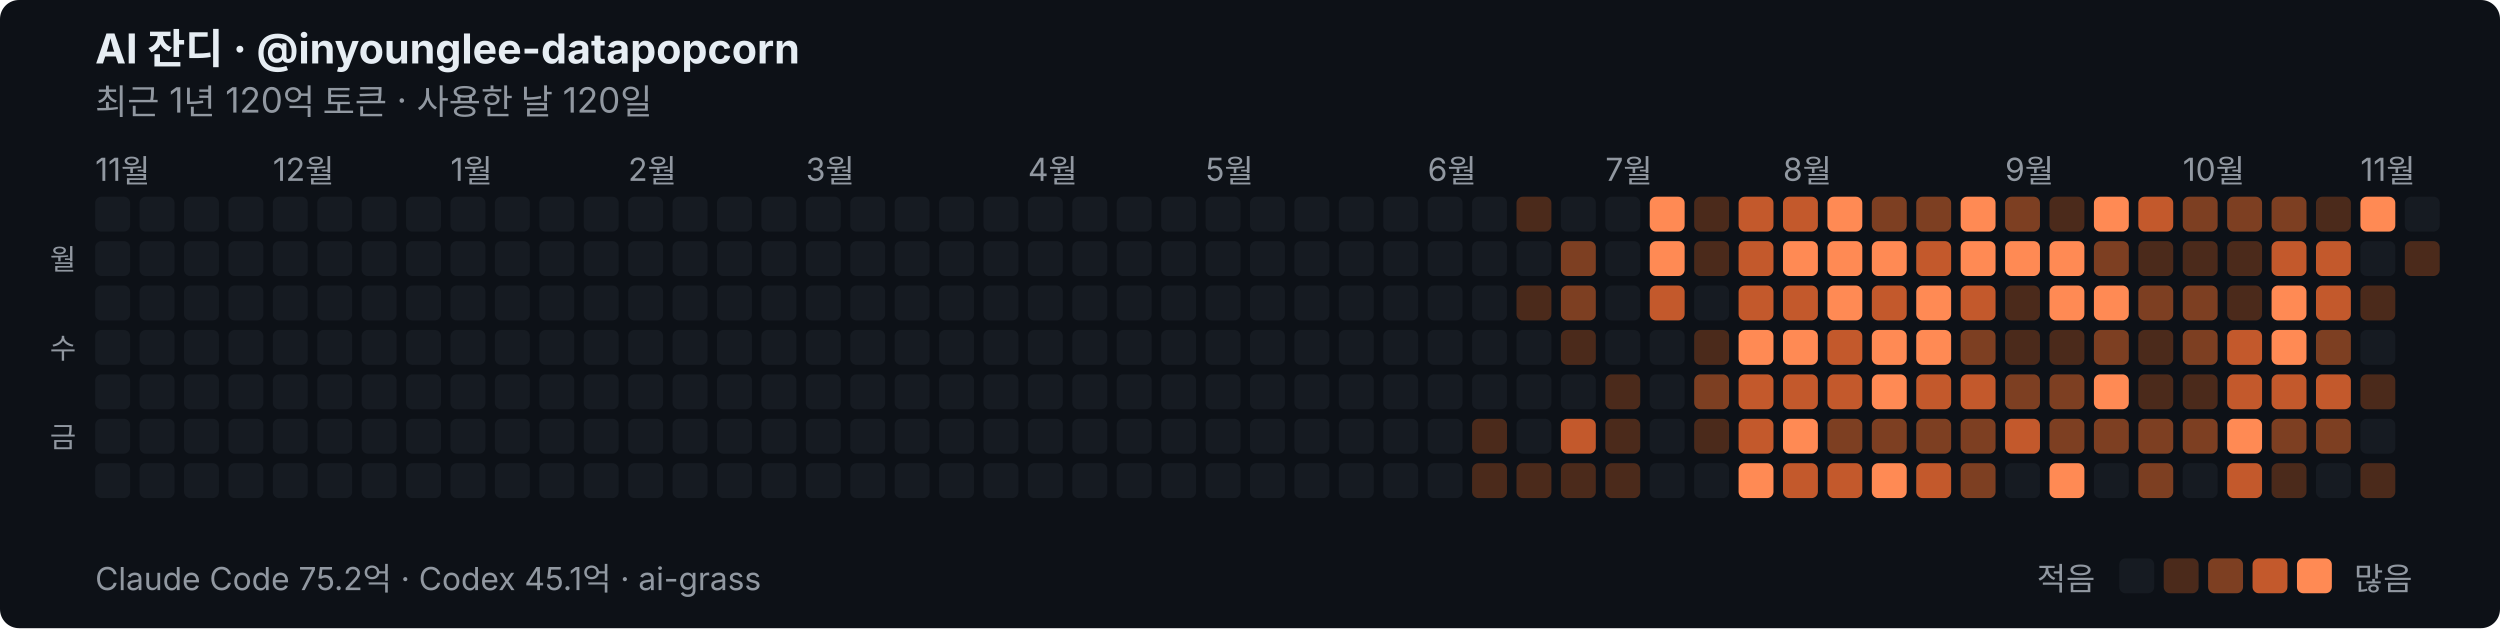
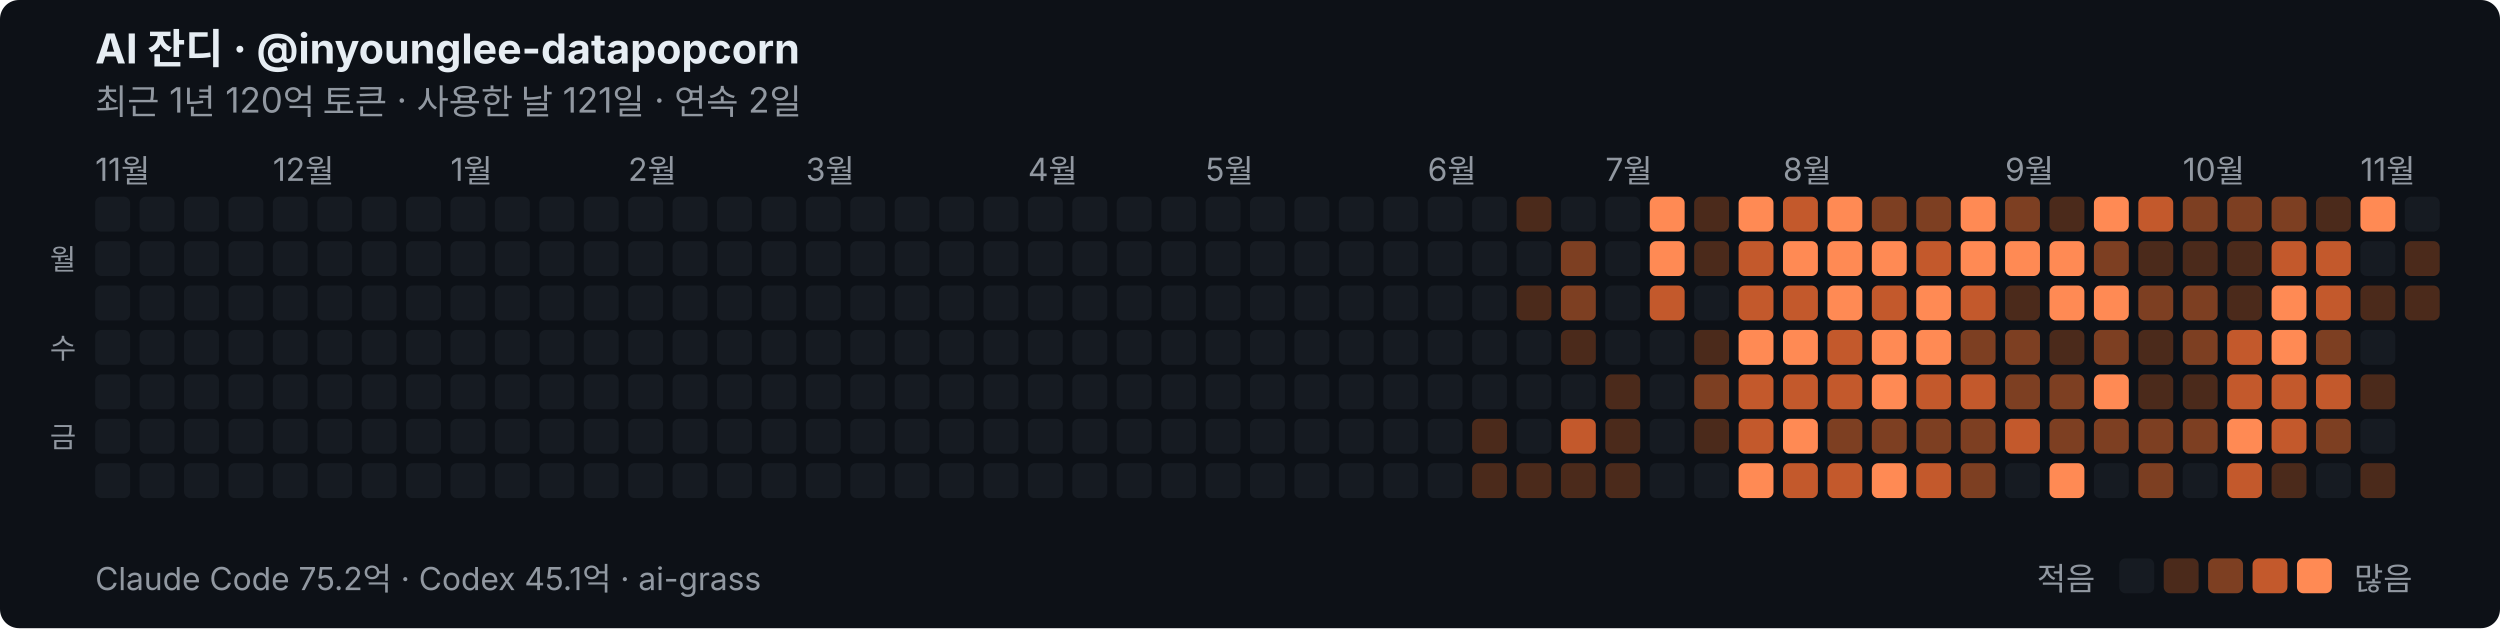
- <svg xmlns="http://www.w3.org/2000/svg" width="788" height="198" viewBox="0 0 788 198" role="img" aria-label="AI 잔디 · @inyounglee-datapopcorn 최근 1년 120억 토큰 · 사용한 날 120일">
+ <svg xmlns="http://www.w3.org/2000/svg" width="788" height="198" viewBox="0 0 788 198" role="img" aria-label="AI 잔디 · @inyounglee-datapopcorn 최근 1년 120억 토큰 · 사용한 날 121일 · 연속 2일">
  <rect width="788" height="198" rx="6" fill="#0d1117" />
  <g font-family="-apple-system,BlinkMacSystemFont,'Segoe UI','Apple SD Gothic Neo','Malgun Gothic',sans-serif">
    <text x="30" y="20" font-size="13" font-weight="700" fill="#e6edf3">AI 잔디 · @inyounglee-datapopcorn</text>
-     <text x="30" y="36" font-size="11" fill="#9198a1">최근 1년 120억 토큰 · 사용한 날 120일</text>
+     <text x="30" y="36" font-size="11" fill="#9198a1">최근 1년 120억 토큰 · 사용한 날 121일 · 연속 2일</text>
    <text x="30" y="57" font-size="10" fill="#9198a1">11월</text>
    <text x="86" y="57" font-size="10" fill="#9198a1">12월</text>
    <text x="142" y="57" font-size="10" fill="#9198a1">1월</text>
    <text x="198" y="57" font-size="10" fill="#9198a1">2월</text>
    <text x="254" y="57" font-size="10" fill="#9198a1">3월</text>
    <text x="324" y="57" font-size="10" fill="#9198a1">4월</text>
    <text x="380" y="57" font-size="10" fill="#9198a1">5월</text>
    <text x="450" y="57" font-size="10" fill="#9198a1">6월</text>
    <text x="506" y="57" font-size="10" fill="#9198a1">7월</text>
    <text x="562" y="57" font-size="10" fill="#9198a1">8월</text>
    <text x="632" y="57" font-size="10" fill="#9198a1">9월</text>
    <text x="688" y="57" font-size="10" fill="#9198a1">10월</text>
    <text x="744" y="57" font-size="10" fill="#9198a1">11월</text>
    <text x="24" y="85" font-size="9" text-anchor="end" fill="#9198a1">월</text>
    <text x="24" y="113" font-size="9" text-anchor="end" fill="#9198a1">수</text>
    <text x="24" y="141" font-size="9" text-anchor="end" fill="#9198a1">금</text>
    <rect x="30" y="62" width="11" height="11" rx="2" fill="#161b22" />
    <rect x="30" y="76" width="11" height="11" rx="2" fill="#161b22" />
    <rect x="30" y="90" width="11" height="11" rx="2" fill="#161b22" />
    <rect x="30" y="104" width="11" height="11" rx="2" fill="#161b22" />
    <rect x="30" y="118" width="11" height="11" rx="2" fill="#161b22" />
    <rect x="30" y="132" width="11" height="11" rx="2" fill="#161b22" />
    <rect x="30" y="146" width="11" height="11" rx="2" fill="#161b22" />
    <rect x="44" y="62" width="11" height="11" rx="2" fill="#161b22" />
    <rect x="44" y="76" width="11" height="11" rx="2" fill="#161b22" />
    <rect x="44" y="90" width="11" height="11" rx="2" fill="#161b22" />
    <rect x="44" y="104" width="11" height="11" rx="2" fill="#161b22" />
    <rect x="44" y="118" width="11" height="11" rx="2" fill="#161b22" />
    <rect x="44" y="132" width="11" height="11" rx="2" fill="#161b22" />
    <rect x="44" y="146" width="11" height="11" rx="2" fill="#161b22" />
    <rect x="58" y="62" width="11" height="11" rx="2" fill="#161b22" />
    <rect x="58" y="76" width="11" height="11" rx="2" fill="#161b22" />
    <rect x="58" y="90" width="11" height="11" rx="2" fill="#161b22" />
    <rect x="58" y="104" width="11" height="11" rx="2" fill="#161b22" />
    <rect x="58" y="118" width="11" height="11" rx="2" fill="#161b22" />
    <rect x="58" y="132" width="11" height="11" rx="2" fill="#161b22" />
    <rect x="58" y="146" width="11" height="11" rx="2" fill="#161b22" />
    <rect x="72" y="62" width="11" height="11" rx="2" fill="#161b22" />
    <rect x="72" y="76" width="11" height="11" rx="2" fill="#161b22" />
    <rect x="72" y="90" width="11" height="11" rx="2" fill="#161b22" />
    <rect x="72" y="104" width="11" height="11" rx="2" fill="#161b22" />
    <rect x="72" y="118" width="11" height="11" rx="2" fill="#161b22" />
    <rect x="72" y="132" width="11" height="11" rx="2" fill="#161b22" />
    <rect x="72" y="146" width="11" height="11" rx="2" fill="#161b22" />
    <rect x="86" y="62" width="11" height="11" rx="2" fill="#161b22" />
    <rect x="86" y="76" width="11" height="11" rx="2" fill="#161b22" />
    <rect x="86" y="90" width="11" height="11" rx="2" fill="#161b22" />
    <rect x="86" y="104" width="11" height="11" rx="2" fill="#161b22" />
    <rect x="86" y="118" width="11" height="11" rx="2" fill="#161b22" />
    <rect x="86" y="132" width="11" height="11" rx="2" fill="#161b22" />
    <rect x="86" y="146" width="11" height="11" rx="2" fill="#161b22" />
    <rect x="100" y="62" width="11" height="11" rx="2" fill="#161b22" />
    <rect x="100" y="76" width="11" height="11" rx="2" fill="#161b22" />
    <rect x="100" y="90" width="11" height="11" rx="2" fill="#161b22" />
    <rect x="100" y="104" width="11" height="11" rx="2" fill="#161b22" />
    <rect x="100" y="118" width="11" height="11" rx="2" fill="#161b22" />
    <rect x="100" y="132" width="11" height="11" rx="2" fill="#161b22" />
    <rect x="100" y="146" width="11" height="11" rx="2" fill="#161b22" />
    <rect x="114" y="62" width="11" height="11" rx="2" fill="#161b22" />
    <rect x="114" y="76" width="11" height="11" rx="2" fill="#161b22" />
    <rect x="114" y="90" width="11" height="11" rx="2" fill="#161b22" />
    <rect x="114" y="104" width="11" height="11" rx="2" fill="#161b22" />
    <rect x="114" y="118" width="11" height="11" rx="2" fill="#161b22" />
    <rect x="114" y="132" width="11" height="11" rx="2" fill="#161b22" />
    <rect x="114" y="146" width="11" height="11" rx="2" fill="#161b22" />
    <rect x="128" y="62" width="11" height="11" rx="2" fill="#161b22" />
    <rect x="128" y="76" width="11" height="11" rx="2" fill="#161b22" />
    <rect x="128" y="90" width="11" height="11" rx="2" fill="#161b22" />
    <rect x="128" y="104" width="11" height="11" rx="2" fill="#161b22" />
    <rect x="128" y="118" width="11" height="11" rx="2" fill="#161b22" />
    <rect x="128" y="132" width="11" height="11" rx="2" fill="#161b22" />
    <rect x="128" y="146" width="11" height="11" rx="2" fill="#161b22" />
    <rect x="142" y="62" width="11" height="11" rx="2" fill="#161b22" />
    <rect x="142" y="76" width="11" height="11" rx="2" fill="#161b22" />
    <rect x="142" y="90" width="11" height="11" rx="2" fill="#161b22" />
    <rect x="142" y="104" width="11" height="11" rx="2" fill="#161b22" />
    <rect x="142" y="118" width="11" height="11" rx="2" fill="#161b22" />
    <rect x="142" y="132" width="11" height="11" rx="2" fill="#161b22" />
    <rect x="142" y="146" width="11" height="11" rx="2" fill="#161b22" />
    <rect x="156" y="62" width="11" height="11" rx="2" fill="#161b22" />
    <rect x="156" y="76" width="11" height="11" rx="2" fill="#161b22" />
    <rect x="156" y="90" width="11" height="11" rx="2" fill="#161b22" />
    <rect x="156" y="104" width="11" height="11" rx="2" fill="#161b22" />
    <rect x="156" y="118" width="11" height="11" rx="2" fill="#161b22" />
    <rect x="156" y="132" width="11" height="11" rx="2" fill="#161b22" />
    <rect x="156" y="146" width="11" height="11" rx="2" fill="#161b22" />
    <rect x="170" y="62" width="11" height="11" rx="2" fill="#161b22" />
    <rect x="170" y="76" width="11" height="11" rx="2" fill="#161b22" />
    <rect x="170" y="90" width="11" height="11" rx="2" fill="#161b22" />
    <rect x="170" y="104" width="11" height="11" rx="2" fill="#161b22" />
    <rect x="170" y="118" width="11" height="11" rx="2" fill="#161b22" />
    <rect x="170" y="132" width="11" height="11" rx="2" fill="#161b22" />
    <rect x="170" y="146" width="11" height="11" rx="2" fill="#161b22" />
    <rect x="184" y="62" width="11" height="11" rx="2" fill="#161b22" />
    <rect x="184" y="76" width="11" height="11" rx="2" fill="#161b22" />
    <rect x="184" y="90" width="11" height="11" rx="2" fill="#161b22" />
    <rect x="184" y="104" width="11" height="11" rx="2" fill="#161b22" />
    <rect x="184" y="118" width="11" height="11" rx="2" fill="#161b22" />
    <rect x="184" y="132" width="11" height="11" rx="2" fill="#161b22" />
    <rect x="184" y="146" width="11" height="11" rx="2" fill="#161b22" />
    <rect x="198" y="62" width="11" height="11" rx="2" fill="#161b22" />
    <rect x="198" y="76" width="11" height="11" rx="2" fill="#161b22" />
    <rect x="198" y="90" width="11" height="11" rx="2" fill="#161b22" />
    <rect x="198" y="104" width="11" height="11" rx="2" fill="#161b22" />
    <rect x="198" y="118" width="11" height="11" rx="2" fill="#161b22" />
    <rect x="198" y="132" width="11" height="11" rx="2" fill="#161b22" />
    <rect x="198" y="146" width="11" height="11" rx="2" fill="#161b22" />
    <rect x="212" y="62" width="11" height="11" rx="2" fill="#161b22" />
    <rect x="212" y="76" width="11" height="11" rx="2" fill="#161b22" />
    <rect x="212" y="90" width="11" height="11" rx="2" fill="#161b22" />
    <rect x="212" y="104" width="11" height="11" rx="2" fill="#161b22" />
    <rect x="212" y="118" width="11" height="11" rx="2" fill="#161b22" />
    <rect x="212" y="132" width="11" height="11" rx="2" fill="#161b22" />
    <rect x="212" y="146" width="11" height="11" rx="2" fill="#161b22" />
    <rect x="226" y="62" width="11" height="11" rx="2" fill="#161b22" />
    <rect x="226" y="76" width="11" height="11" rx="2" fill="#161b22" />
    <rect x="226" y="90" width="11" height="11" rx="2" fill="#161b22" />
    <rect x="226" y="104" width="11" height="11" rx="2" fill="#161b22" />
    <rect x="226" y="118" width="11" height="11" rx="2" fill="#161b22" />
    <rect x="226" y="132" width="11" height="11" rx="2" fill="#161b22" />
    <rect x="226" y="146" width="11" height="11" rx="2" fill="#161b22" />
    <rect x="240" y="62" width="11" height="11" rx="2" fill="#161b22" />
    <rect x="240" y="76" width="11" height="11" rx="2" fill="#161b22" />
    <rect x="240" y="90" width="11" height="11" rx="2" fill="#161b22" />
    <rect x="240" y="104" width="11" height="11" rx="2" fill="#161b22" />
    <rect x="240" y="118" width="11" height="11" rx="2" fill="#161b22" />
    <rect x="240" y="132" width="11" height="11" rx="2" fill="#161b22" />
    <rect x="240" y="146" width="11" height="11" rx="2" fill="#161b22" />
    <rect x="254" y="62" width="11" height="11" rx="2" fill="#161b22" />
    <rect x="254" y="76" width="11" height="11" rx="2" fill="#161b22" />
    <rect x="254" y="90" width="11" height="11" rx="2" fill="#161b22" />
    <rect x="254" y="104" width="11" height="11" rx="2" fill="#161b22" />
    <rect x="254" y="118" width="11" height="11" rx="2" fill="#161b22" />
    <rect x="254" y="132" width="11" height="11" rx="2" fill="#161b22" />
    <rect x="254" y="146" width="11" height="11" rx="2" fill="#161b22" />
    <rect x="268" y="62" width="11" height="11" rx="2" fill="#161b22" />
    <rect x="268" y="76" width="11" height="11" rx="2" fill="#161b22" />
    <rect x="268" y="90" width="11" height="11" rx="2" fill="#161b22" />
    <rect x="268" y="104" width="11" height="11" rx="2" fill="#161b22" />
    <rect x="268" y="118" width="11" height="11" rx="2" fill="#161b22" />
    <rect x="268" y="132" width="11" height="11" rx="2" fill="#161b22" />
    <rect x="268" y="146" width="11" height="11" rx="2" fill="#161b22" />
    <rect x="282" y="62" width="11" height="11" rx="2" fill="#161b22" />
    <rect x="282" y="76" width="11" height="11" rx="2" fill="#161b22" />
    <rect x="282" y="90" width="11" height="11" rx="2" fill="#161b22" />
    <rect x="282" y="104" width="11" height="11" rx="2" fill="#161b22" />
    <rect x="282" y="118" width="11" height="11" rx="2" fill="#161b22" />
    <rect x="282" y="132" width="11" height="11" rx="2" fill="#161b22" />
    <rect x="282" y="146" width="11" height="11" rx="2" fill="#161b22" />
    <rect x="296" y="62" width="11" height="11" rx="2" fill="#161b22" />
    <rect x="296" y="76" width="11" height="11" rx="2" fill="#161b22" />
    <rect x="296" y="90" width="11" height="11" rx="2" fill="#161b22" />
    <rect x="296" y="104" width="11" height="11" rx="2" fill="#161b22" />
    <rect x="296" y="118" width="11" height="11" rx="2" fill="#161b22" />
    <rect x="296" y="132" width="11" height="11" rx="2" fill="#161b22" />
    <rect x="296" y="146" width="11" height="11" rx="2" fill="#161b22" />
    <rect x="310" y="62" width="11" height="11" rx="2" fill="#161b22" />
    <rect x="310" y="76" width="11" height="11" rx="2" fill="#161b22" />
    <rect x="310" y="90" width="11" height="11" rx="2" fill="#161b22" />
    <rect x="310" y="104" width="11" height="11" rx="2" fill="#161b22" />
    <rect x="310" y="118" width="11" height="11" rx="2" fill="#161b22" />
    <rect x="310" y="132" width="11" height="11" rx="2" fill="#161b22" />
    <rect x="310" y="146" width="11" height="11" rx="2" fill="#161b22" />
    <rect x="324" y="62" width="11" height="11" rx="2" fill="#161b22" />
    <rect x="324" y="76" width="11" height="11" rx="2" fill="#161b22" />
    <rect x="324" y="90" width="11" height="11" rx="2" fill="#161b22" />
    <rect x="324" y="104" width="11" height="11" rx="2" fill="#161b22" />
    <rect x="324" y="118" width="11" height="11" rx="2" fill="#161b22" />
    <rect x="324" y="132" width="11" height="11" rx="2" fill="#161b22" />
    <rect x="324" y="146" width="11" height="11" rx="2" fill="#161b22" />
    <rect x="338" y="62" width="11" height="11" rx="2" fill="#161b22" />
    <rect x="338" y="76" width="11" height="11" rx="2" fill="#161b22" />
    <rect x="338" y="90" width="11" height="11" rx="2" fill="#161b22" />
    <rect x="338" y="104" width="11" height="11" rx="2" fill="#161b22" />
    <rect x="338" y="118" width="11" height="11" rx="2" fill="#161b22" />
    <rect x="338" y="132" width="11" height="11" rx="2" fill="#161b22" />
    <rect x="338" y="146" width="11" height="11" rx="2" fill="#161b22" />
    <rect x="352" y="62" width="11" height="11" rx="2" fill="#161b22" />
    <rect x="352" y="76" width="11" height="11" rx="2" fill="#161b22" />
    <rect x="352" y="90" width="11" height="11" rx="2" fill="#161b22" />
    <rect x="352" y="104" width="11" height="11" rx="2" fill="#161b22" />
    <rect x="352" y="118" width="11" height="11" rx="2" fill="#161b22" />
    <rect x="352" y="132" width="11" height="11" rx="2" fill="#161b22" />
    <rect x="352" y="146" width="11" height="11" rx="2" fill="#161b22" />
    <rect x="366" y="62" width="11" height="11" rx="2" fill="#161b22" />
    <rect x="366" y="76" width="11" height="11" rx="2" fill="#161b22" />
    <rect x="366" y="90" width="11" height="11" rx="2" fill="#161b22" />
    <rect x="366" y="104" width="11" height="11" rx="2" fill="#161b22" />
    <rect x="366" y="118" width="11" height="11" rx="2" fill="#161b22" />
    <rect x="366" y="132" width="11" height="11" rx="2" fill="#161b22" />
    <rect x="366" y="146" width="11" height="11" rx="2" fill="#161b22" />
    <rect x="380" y="62" width="11" height="11" rx="2" fill="#161b22" />
    <rect x="380" y="76" width="11" height="11" rx="2" fill="#161b22" />
    <rect x="380" y="90" width="11" height="11" rx="2" fill="#161b22" />
    <rect x="380" y="104" width="11" height="11" rx="2" fill="#161b22" />
    <rect x="380" y="118" width="11" height="11" rx="2" fill="#161b22" />
    <rect x="380" y="132" width="11" height="11" rx="2" fill="#161b22" />
    <rect x="380" y="146" width="11" height="11" rx="2" fill="#161b22" />
    <rect x="394" y="62" width="11" height="11" rx="2" fill="#161b22" />
    <rect x="394" y="76" width="11" height="11" rx="2" fill="#161b22" />
    <rect x="394" y="90" width="11" height="11" rx="2" fill="#161b22" />
    <rect x="394" y="104" width="11" height="11" rx="2" fill="#161b22" />
    <rect x="394" y="118" width="11" height="11" rx="2" fill="#161b22" />
    <rect x="394" y="132" width="11" height="11" rx="2" fill="#161b22" />
    <rect x="394" y="146" width="11" height="11" rx="2" fill="#161b22" />
    <rect x="408" y="62" width="11" height="11" rx="2" fill="#161b22" />
    <rect x="408" y="76" width="11" height="11" rx="2" fill="#161b22" />
    <rect x="408" y="90" width="11" height="11" rx="2" fill="#161b22" />
    <rect x="408" y="104" width="11" height="11" rx="2" fill="#161b22" />
    <rect x="408" y="118" width="11" height="11" rx="2" fill="#161b22" />
    <rect x="408" y="132" width="11" height="11" rx="2" fill="#161b22" />
    <rect x="408" y="146" width="11" height="11" rx="2" fill="#161b22" />
    <rect x="422" y="62" width="11" height="11" rx="2" fill="#161b22" />
    <rect x="422" y="76" width="11" height="11" rx="2" fill="#161b22" />
    <rect x="422" y="90" width="11" height="11" rx="2" fill="#161b22" />
    <rect x="422" y="104" width="11" height="11" rx="2" fill="#161b22" />
    <rect x="422" y="118" width="11" height="11" rx="2" fill="#161b22" />
    <rect x="422" y="132" width="11" height="11" rx="2" fill="#161b22" />
    <rect x="422" y="146" width="11" height="11" rx="2" fill="#161b22" />
    <rect x="436" y="62" width="11" height="11" rx="2" fill="#161b22" />
    <rect x="436" y="76" width="11" height="11" rx="2" fill="#161b22" />
    <rect x="436" y="90" width="11" height="11" rx="2" fill="#161b22" />
    <rect x="436" y="104" width="11" height="11" rx="2" fill="#161b22" />
    <rect x="436" y="118" width="11" height="11" rx="2" fill="#161b22" />
    <rect x="436" y="132" width="11" height="11" rx="2" fill="#161b22" />
    <rect x="436" y="146" width="11" height="11" rx="2" fill="#161b22" />
    <rect x="450" y="62" width="11" height="11" rx="2" fill="#161b22" />
    <rect x="450" y="76" width="11" height="11" rx="2" fill="#161b22" />
    <rect x="450" y="90" width="11" height="11" rx="2" fill="#161b22" />
    <rect x="450" y="104" width="11" height="11" rx="2" fill="#161b22" />
    <rect x="450" y="118" width="11" height="11" rx="2" fill="#161b22" />
    <rect x="450" y="132" width="11" height="11" rx="2" fill="#161b22" />
    <rect x="450" y="146" width="11" height="11" rx="2" fill="#161b22" />
    <rect x="464" y="62" width="11" height="11" rx="2" fill="#161b22" />
    <rect x="464" y="76" width="11" height="11" rx="2" fill="#161b22" />
    <rect x="464" y="90" width="11" height="11" rx="2" fill="#161b22" />
    <rect x="464" y="104" width="11" height="11" rx="2" fill="#161b22" />
    <rect x="464" y="118" width="11" height="11" rx="2" fill="#161b22" />
    <rect x="464" y="132" width="11" height="11" rx="2" fill="#4b2a1b" />
    <rect x="464" y="146" width="11" height="11" rx="2" fill="#4b2a1b" />
    <rect x="478" y="62" width="11" height="11" rx="2" fill="#4b2a1b" />
    <rect x="478" y="76" width="11" height="11" rx="2" fill="#161b22" />
    <rect x="478" y="90" width="11" height="11" rx="2" fill="#4b2a1b" />
    <rect x="478" y="104" width="11" height="11" rx="2" fill="#161b22" />
    <rect x="478" y="118" width="11" height="11" rx="2" fill="#161b22" />
    <rect x="478" y="132" width="11" height="11" rx="2" fill="#161b22" />
    <rect x="478" y="146" width="11" height="11" rx="2" fill="#4b2a1b" />
    <rect x="492" y="62" width="11" height="11" rx="2" fill="#161b22" />
    <rect x="492" y="76" width="11" height="11" rx="2" fill="#7d3f22" />
    <rect x="492" y="90" width="11" height="11" rx="2" fill="#7d3f22" />
    <rect x="492" y="104" width="11" height="11" rx="2" fill="#4b2a1b" />
    <rect x="492" y="118" width="11" height="11" rx="2" fill="#161b22" />
    <rect x="492" y="132" width="11" height="11" rx="2" fill="#c3592c" />
    <rect x="492" y="146" width="11" height="11" rx="2" fill="#4b2a1b" />
    <rect x="506" y="62" width="11" height="11" rx="2" fill="#161b22" />
    <rect x="506" y="76" width="11" height="11" rx="2" fill="#161b22" />
    <rect x="506" y="90" width="11" height="11" rx="2" fill="#161b22" />
    <rect x="506" y="104" width="11" height="11" rx="2" fill="#161b22" />
    <rect x="506" y="118" width="11" height="11" rx="2" fill="#4b2a1b" />
    <rect x="506" y="132" width="11" height="11" rx="2" fill="#4b2a1b" />
    <rect x="506" y="146" width="11" height="11" rx="2" fill="#4b2a1b" />
    <rect x="520" y="62" width="11" height="11" rx="2" fill="#ff8a54" />
    <rect x="520" y="76" width="11" height="11" rx="2" fill="#ff8a54" />
    <rect x="520" y="90" width="11" height="11" rx="2" fill="#c3592c" />
    <rect x="520" y="104" width="11" height="11" rx="2" fill="#161b22" />
    <rect x="520" y="118" width="11" height="11" rx="2" fill="#161b22" />
    <rect x="520" y="132" width="11" height="11" rx="2" fill="#161b22" />
    <rect x="520" y="146" width="11" height="11" rx="2" fill="#161b22" />
    <rect x="534" y="62" width="11" height="11" rx="2" fill="#4b2a1b" />
    <rect x="534" y="76" width="11" height="11" rx="2" fill="#4b2a1b" />
    <rect x="534" y="90" width="11" height="11" rx="2" fill="#161b22" />
    <rect x="534" y="104" width="11" height="11" rx="2" fill="#4b2a1b" />
    <rect x="534" y="118" width="11" height="11" rx="2" fill="#7d3f22" />
    <rect x="534" y="132" width="11" height="11" rx="2" fill="#4b2a1b" />
    <rect x="534" y="146" width="11" height="11" rx="2" fill="#161b22" />
-     <rect x="548" y="62" width="11" height="11" rx="2" fill="#c3592c" />
+     <rect x="548" y="62" width="11" height="11" rx="2" fill="#ff8a54" />
    <rect x="548" y="76" width="11" height="11" rx="2" fill="#c3592c" />
    <rect x="548" y="90" width="11" height="11" rx="2" fill="#c3592c" />
    <rect x="548" y="104" width="11" height="11" rx="2" fill="#ff8a54" />
    <rect x="548" y="118" width="11" height="11" rx="2" fill="#c3592c" />
    <rect x="548" y="132" width="11" height="11" rx="2" fill="#c3592c" />
    <rect x="548" y="146" width="11" height="11" rx="2" fill="#ff8a54" />
    <rect x="562" y="62" width="11" height="11" rx="2" fill="#c3592c" />
    <rect x="562" y="76" width="11" height="11" rx="2" fill="#ff8a54" />
    <rect x="562" y="90" width="11" height="11" rx="2" fill="#c3592c" />
    <rect x="562" y="104" width="11" height="11" rx="2" fill="#ff8a54" />
    <rect x="562" y="118" width="11" height="11" rx="2" fill="#c3592c" />
    <rect x="562" y="132" width="11" height="11" rx="2" fill="#ff8a54" />
    <rect x="562" y="146" width="11" height="11" rx="2" fill="#c3592c" />
    <rect x="576" y="62" width="11" height="11" rx="2" fill="#ff8a54" />
    <rect x="576" y="76" width="11" height="11" rx="2" fill="#ff8a54" />
    <rect x="576" y="90" width="11" height="11" rx="2" fill="#ff8a54" />
    <rect x="576" y="104" width="11" height="11" rx="2" fill="#c3592c" />
    <rect x="576" y="118" width="11" height="11" rx="2" fill="#c3592c" />
    <rect x="576" y="132" width="11" height="11" rx="2" fill="#7d3f22" />
    <rect x="576" y="146" width="11" height="11" rx="2" fill="#c3592c" />
    <rect x="590" y="62" width="11" height="11" rx="2" fill="#7d3f22" />
    <rect x="590" y="76" width="11" height="11" rx="2" fill="#ff8a54" />
    <rect x="590" y="90" width="11" height="11" rx="2" fill="#c3592c" />
    <rect x="590" y="104" width="11" height="11" rx="2" fill="#ff8a54" />
    <rect x="590" y="118" width="11" height="11" rx="2" fill="#ff8a54" />
    <rect x="590" y="132" width="11" height="11" rx="2" fill="#7d3f22" />
    <rect x="590" y="146" width="11" height="11" rx="2" fill="#ff8a54" />
    <rect x="604" y="62" width="11" height="11" rx="2" fill="#7d3f22" />
    <rect x="604" y="76" width="11" height="11" rx="2" fill="#c3592c" />
    <rect x="604" y="90" width="11" height="11" rx="2" fill="#ff8a54" />
    <rect x="604" y="104" width="11" height="11" rx="2" fill="#ff8a54" />
    <rect x="604" y="118" width="11" height="11" rx="2" fill="#c3592c" />
    <rect x="604" y="132" width="11" height="11" rx="2" fill="#7d3f22" />
    <rect x="604" y="146" width="11" height="11" rx="2" fill="#c3592c" />
    <rect x="618" y="62" width="11" height="11" rx="2" fill="#ff8a54" />
    <rect x="618" y="76" width="11" height="11" rx="2" fill="#ff8a54" />
    <rect x="618" y="90" width="11" height="11" rx="2" fill="#c3592c" />
    <rect x="618" y="104" width="11" height="11" rx="2" fill="#7d3f22" />
    <rect x="618" y="118" width="11" height="11" rx="2" fill="#c3592c" />
    <rect x="618" y="132" width="11" height="11" rx="2" fill="#7d3f22" />
    <rect x="618" y="146" width="11" height="11" rx="2" fill="#7d3f22" />
    <rect x="632" y="62" width="11" height="11" rx="2" fill="#7d3f22" />
    <rect x="632" y="76" width="11" height="11" rx="2" fill="#ff8a54" />
    <rect x="632" y="90" width="11" height="11" rx="2" fill="#4b2a1b" />
-     <rect x="632" y="104" width="11" height="11" rx="2" fill="#4b2a1b" />
+     <rect x="632" y="104" width="11" height="11" rx="2" fill="#7d3f22" />
    <rect x="632" y="118" width="11" height="11" rx="2" fill="#7d3f22" />
    <rect x="632" y="132" width="11" height="11" rx="2" fill="#c3592c" />
    <rect x="632" y="146" width="11" height="11" rx="2" fill="#161b22" />
    <rect x="646" y="62" width="11" height="11" rx="2" fill="#4b2a1b" />
    <rect x="646" y="76" width="11" height="11" rx="2" fill="#ff8a54" />
    <rect x="646" y="90" width="11" height="11" rx="2" fill="#ff8a54" />
    <rect x="646" y="104" width="11" height="11" rx="2" fill="#4b2a1b" />
    <rect x="646" y="118" width="11" height="11" rx="2" fill="#7d3f22" />
    <rect x="646" y="132" width="11" height="11" rx="2" fill="#7d3f22" />
    <rect x="646" y="146" width="11" height="11" rx="2" fill="#ff8a54" />
    <rect x="660" y="62" width="11" height="11" rx="2" fill="#ff8a54" />
    <rect x="660" y="76" width="11" height="11" rx="2" fill="#7d3f22" />
    <rect x="660" y="90" width="11" height="11" rx="2" fill="#ff8a54" />
    <rect x="660" y="104" width="11" height="11" rx="2" fill="#7d3f22" />
    <rect x="660" y="118" width="11" height="11" rx="2" fill="#ff8a54" />
    <rect x="660" y="132" width="11" height="11" rx="2" fill="#7d3f22" />
    <rect x="660" y="146" width="11" height="11" rx="2" fill="#161b22" />
    <rect x="674" y="62" width="11" height="11" rx="2" fill="#c3592c" />
    <rect x="674" y="76" width="11" height="11" rx="2" fill="#4b2a1b" />
    <rect x="674" y="90" width="11" height="11" rx="2" fill="#7d3f22" />
    <rect x="674" y="104" width="11" height="11" rx="2" fill="#4b2a1b" />
    <rect x="674" y="118" width="11" height="11" rx="2" fill="#4b2a1b" />
    <rect x="674" y="132" width="11" height="11" rx="2" fill="#7d3f22" />
    <rect x="674" y="146" width="11" height="11" rx="2" fill="#7d3f22" />
    <rect x="688" y="62" width="11" height="11" rx="2" fill="#7d3f22" />
    <rect x="688" y="76" width="11" height="11" rx="2" fill="#4b2a1b" />
    <rect x="688" y="90" width="11" height="11" rx="2" fill="#7d3f22" />
    <rect x="688" y="104" width="11" height="11" rx="2" fill="#7d3f22" />
    <rect x="688" y="118" width="11" height="11" rx="2" fill="#4b2a1b" />
    <rect x="688" y="132" width="11" height="11" rx="2" fill="#7d3f22" />
    <rect x="688" y="146" width="11" height="11" rx="2" fill="#161b22" />
    <rect x="702" y="62" width="11" height="11" rx="2" fill="#7d3f22" />
    <rect x="702" y="76" width="11" height="11" rx="2" fill="#4b2a1b" />
    <rect x="702" y="90" width="11" height="11" rx="2" fill="#4b2a1b" />
    <rect x="702" y="104" width="11" height="11" rx="2" fill="#c3592c" />
    <rect x="702" y="118" width="11" height="11" rx="2" fill="#c3592c" />
    <rect x="702" y="132" width="11" height="11" rx="2" fill="#ff8a54" />
    <rect x="702" y="146" width="11" height="11" rx="2" fill="#c3592c" />
    <rect x="716" y="62" width="11" height="11" rx="2" fill="#7d3f22" />
    <rect x="716" y="76" width="11" height="11" rx="2" fill="#c3592c" />
    <rect x="716" y="90" width="11" height="11" rx="2" fill="#ff8a54" />
    <rect x="716" y="104" width="11" height="11" rx="2" fill="#ff8a54" />
    <rect x="716" y="118" width="11" height="11" rx="2" fill="#c3592c" />
-     <rect x="716" y="132" width="11" height="11" rx="2" fill="#7d3f22" />
+     <rect x="716" y="132" width="11" height="11" rx="2" fill="#c3592c" />
    <rect x="716" y="146" width="11" height="11" rx="2" fill="#4b2a1b" />
    <rect x="730" y="62" width="11" height="11" rx="2" fill="#4b2a1b" />
    <rect x="730" y="76" width="11" height="11" rx="2" fill="#c3592c" />
    <rect x="730" y="90" width="11" height="11" rx="2" fill="#c3592c" />
    <rect x="730" y="104" width="11" height="11" rx="2" fill="#7d3f22" />
    <rect x="730" y="118" width="11" height="11" rx="2" fill="#c3592c" />
    <rect x="730" y="132" width="11" height="11" rx="2" fill="#7d3f22" />
    <rect x="730" y="146" width="11" height="11" rx="2" fill="#161b22" />
    <rect x="744" y="62" width="11" height="11" rx="2" fill="#ff8a54" />
    <rect x="744" y="76" width="11" height="11" rx="2" fill="#161b22" />
    <rect x="744" y="90" width="11" height="11" rx="2" fill="#4b2a1b" />
    <rect x="744" y="104" width="11" height="11" rx="2" fill="#161b22" />
    <rect x="744" y="118" width="11" height="11" rx="2" fill="#4b2a1b" />
    <rect x="744" y="132" width="11" height="11" rx="2" fill="#161b22" />
    <rect x="744" y="146" width="11" height="11" rx="2" fill="#4b2a1b" />
    <rect x="758" y="62" width="11" height="11" rx="2" fill="#161b22" />
    <rect x="758" y="76" width="11" height="11" rx="2" fill="#4b2a1b" />
+     <rect x="758" y="90" width="11" height="11" rx="2" fill="#4b2a1b" />
    <text x="30" y="186" font-size="10" fill="#9198a1">Claude Code 75.2억 · Codex 45.1억 · ai-grass</text>
    <text x="642" y="186" font-size="10" fill="#9198a1">적음</text>
    <rect x="668" y="176" width="11" height="11" rx="2" fill="#161b22" />
    <rect x="682" y="176" width="11" height="11" rx="2" fill="#4b2a1b" />
    <rect x="696" y="176" width="11" height="11" rx="2" fill="#7d3f22" />
    <rect x="710" y="176" width="11" height="11" rx="2" fill="#c3592c" />
    <rect x="724" y="176" width="11" height="11" rx="2" fill="#ff8a54" />
    <text x="742" y="186" font-size="10" fill="#9198a1">많음</text>
  </g>
</svg>
